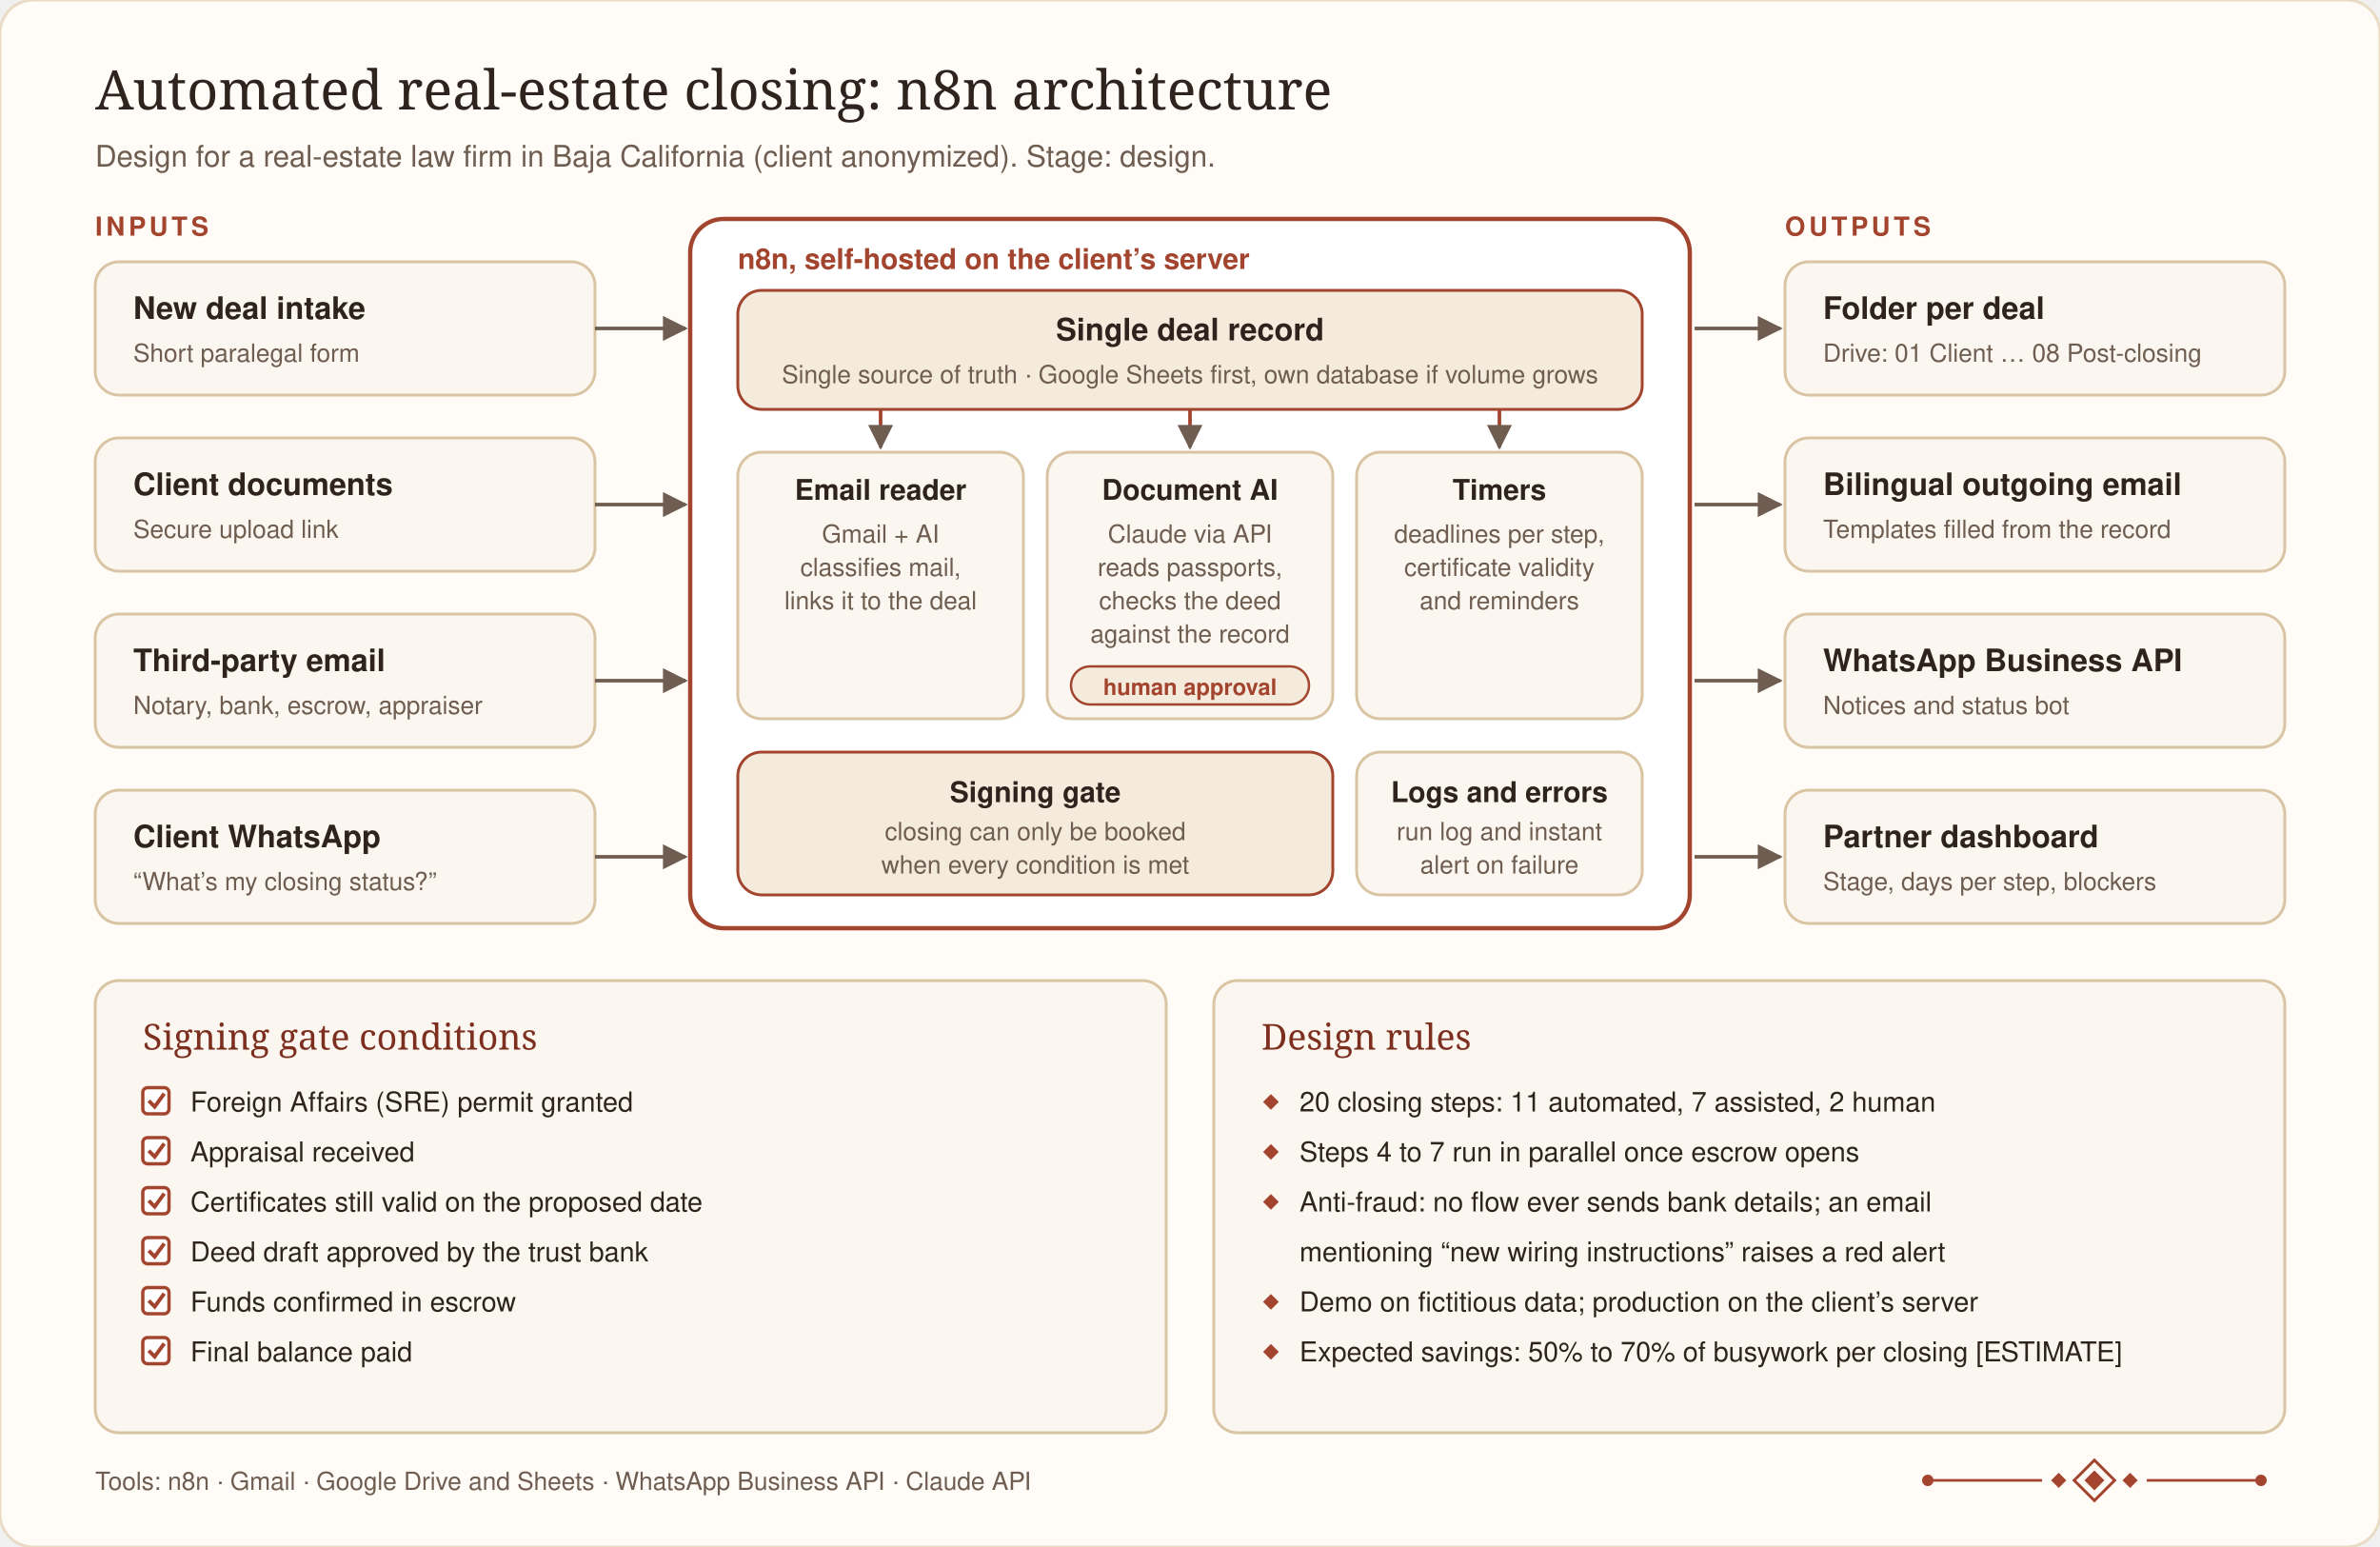
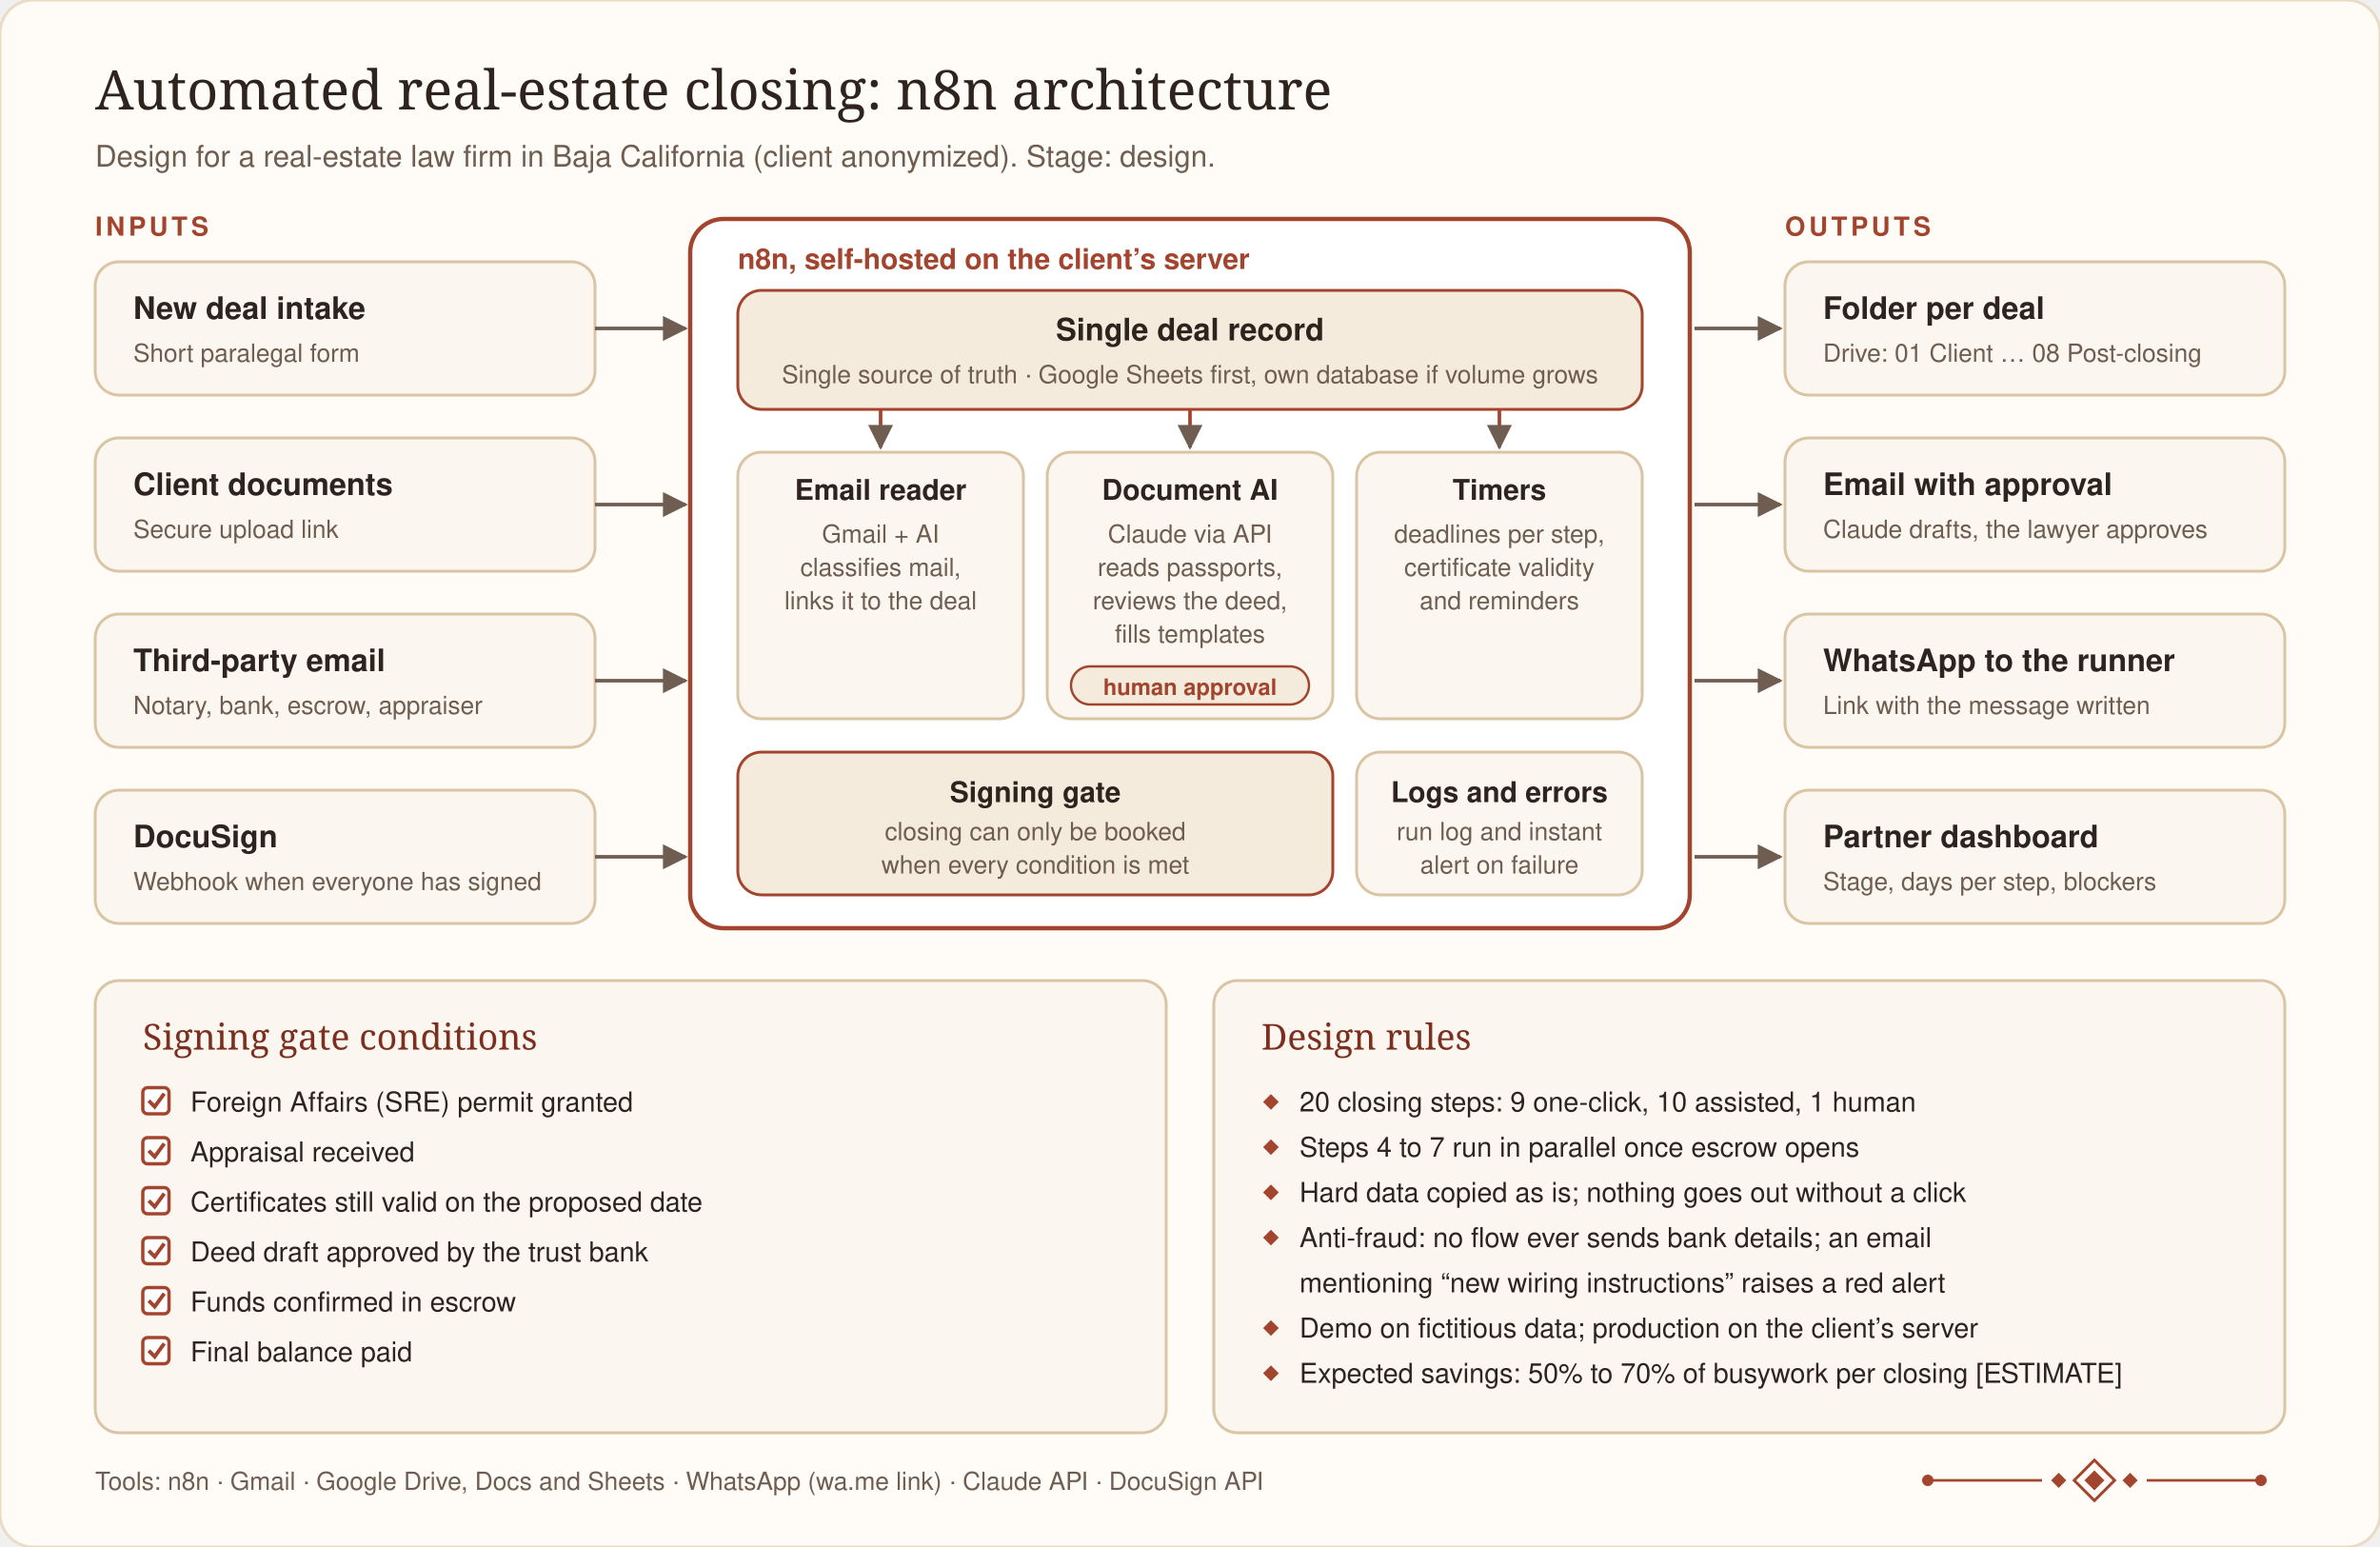
<svg xmlns="http://www.w3.org/2000/svg" width="1000" height="650" viewBox="0 0 1000 650">
  <defs>
    <marker id="ar" viewBox="0 0 10 10" refX="9" refY="5" markerWidth="7" markerHeight="7" orient="auto-start-reverse">
      <path d="M0,0 L10,5 L0,10 z" fill="#6E5D50" />
    </marker>
  </defs>
  <rect x="0" y="0" width="1000" height="650" rx="14" fill="#FFFCF7" stroke="#E9DBC4" stroke-width="1.2" />
  <text x="40" y="46" font-family="Baskerville, 'Libre Baskerville', 'Hoefler Text', Georgia, serif" font-size="23" font-weight="normal" font-style="normal" fill="#2E241D" text-anchor="start">Automated real-estate closing: n8n architecture</text>
  <text x="40" y="70" font-family="'Avenir Next', Avenir, 'Helvetica Neue', Helvetica, Arial, sans-serif" font-size="12.5" font-weight="normal" font-style="normal" fill="#6E5D50" text-anchor="start">Design for a real-estate law firm in Baja California (client anonymized). Stage: design.</text>
  <text x="40" y="99" font-family="'Avenir Next', Avenir, 'Helvetica Neue', Helvetica, Arial, sans-serif" font-size="11" font-weight="600" font-style="normal" fill="#A3452E" text-anchor="start" letter-spacing="1.5">INPUTS</text>
  <text x="750" y="99" font-family="'Avenir Next', Avenir, 'Helvetica Neue', Helvetica, Arial, sans-serif" font-size="11" font-weight="600" font-style="normal" fill="#A3452E" text-anchor="start" letter-spacing="1.5">OUTPUTS</text>
  <rect x="40" y="110" width="210" height="56" rx="10" fill="#FBF7F0" stroke="#D9C4A3" stroke-width="1.2" />
  <text x="56" y="134" font-family="'Avenir Next', Avenir, 'Helvetica Neue', Helvetica, Arial, sans-serif" font-size="13" font-weight="600" font-style="normal" fill="#2E241D" text-anchor="start">New deal intake</text>
  <text x="56" y="152" font-family="'Avenir Next', Avenir, 'Helvetica Neue', Helvetica, Arial, sans-serif" font-size="10.5" font-weight="normal" font-style="normal" fill="#6E5D50" text-anchor="start">Short paralegal form</text>
  <line x1="250" y1="138" x2="288" y2="138" stroke="#6E5D50" stroke-width="1.5" marker-end="url(#ar)" />
  <rect x="40" y="184" width="210" height="56" rx="10" fill="#FBF7F0" stroke="#D9C4A3" stroke-width="1.2" />
  <text x="56" y="208" font-family="'Avenir Next', Avenir, 'Helvetica Neue', Helvetica, Arial, sans-serif" font-size="13" font-weight="600" font-style="normal" fill="#2E241D" text-anchor="start">Client documents</text>
  <text x="56" y="226" font-family="'Avenir Next', Avenir, 'Helvetica Neue', Helvetica, Arial, sans-serif" font-size="10.5" font-weight="normal" font-style="normal" fill="#6E5D50" text-anchor="start">Secure upload link</text>
  <line x1="250" y1="212" x2="288" y2="212" stroke="#6E5D50" stroke-width="1.5" marker-end="url(#ar)" />
  <rect x="40" y="258" width="210" height="56" rx="10" fill="#FBF7F0" stroke="#D9C4A3" stroke-width="1.2" />
  <text x="56" y="282" font-family="'Avenir Next', Avenir, 'Helvetica Neue', Helvetica, Arial, sans-serif" font-size="13" font-weight="600" font-style="normal" fill="#2E241D" text-anchor="start">Third-party email</text>
  <text x="56" y="300" font-family="'Avenir Next', Avenir, 'Helvetica Neue', Helvetica, Arial, sans-serif" font-size="10.5" font-weight="normal" font-style="normal" fill="#6E5D50" text-anchor="start">Notary, bank, escrow, appraiser</text>
  <line x1="250" y1="286" x2="288" y2="286" stroke="#6E5D50" stroke-width="1.5" marker-end="url(#ar)" />
  <rect x="40" y="332" width="210" height="56" rx="10" fill="#FBF7F0" stroke="#D9C4A3" stroke-width="1.2" />
-   <text x="56" y="356" font-family="'Avenir Next', Avenir, 'Helvetica Neue', Helvetica, Arial, sans-serif" font-size="13" font-weight="600" font-style="normal" fill="#2E241D" text-anchor="start">Client WhatsApp</text>
-   <text x="56" y="374" font-family="'Avenir Next', Avenir, 'Helvetica Neue', Helvetica, Arial, sans-serif" font-size="10.5" font-weight="normal" font-style="normal" fill="#6E5D50" text-anchor="start">“What’s my closing status?”</text>
+   <text x="56" y="356" font-family="'Avenir Next', Avenir, 'Helvetica Neue', Helvetica, Arial, sans-serif" font-size="13" font-weight="600" font-style="normal" fill="#2E241D" text-anchor="start">DocuSign</text>
+   <text x="56" y="374" font-family="'Avenir Next', Avenir, 'Helvetica Neue', Helvetica, Arial, sans-serif" font-size="10.5" font-weight="normal" font-style="normal" fill="#6E5D50" text-anchor="start">Webhook when everyone has signed</text>
  <line x1="250" y1="360" x2="288" y2="360" stroke="#6E5D50" stroke-width="1.5" marker-end="url(#ar)" />
  <rect x="750" y="110" width="210" height="56" rx="10" fill="#FBF7F0" stroke="#D9C4A3" stroke-width="1.2" />
  <text x="766" y="134" font-family="'Avenir Next', Avenir, 'Helvetica Neue', Helvetica, Arial, sans-serif" font-size="13" font-weight="600" font-style="normal" fill="#2E241D" text-anchor="start">Folder per deal</text>
  <text x="766" y="152" font-family="'Avenir Next', Avenir, 'Helvetica Neue', Helvetica, Arial, sans-serif" font-size="10.5" font-weight="normal" font-style="normal" fill="#6E5D50" text-anchor="start">Drive: 01 Client … 08 Post-closing</text>
  <line x1="712" y1="138" x2="748" y2="138" stroke="#6E5D50" stroke-width="1.5" marker-end="url(#ar)" />
  <rect x="750" y="184" width="210" height="56" rx="10" fill="#FBF7F0" stroke="#D9C4A3" stroke-width="1.2" />
-   <text x="766" y="208" font-family="'Avenir Next', Avenir, 'Helvetica Neue', Helvetica, Arial, sans-serif" font-size="13" font-weight="600" font-style="normal" fill="#2E241D" text-anchor="start">Bilingual outgoing email</text>
-   <text x="766" y="226" font-family="'Avenir Next', Avenir, 'Helvetica Neue', Helvetica, Arial, sans-serif" font-size="10.5" font-weight="normal" font-style="normal" fill="#6E5D50" text-anchor="start">Templates filled from the record</text>
+   <text x="766" y="208" font-family="'Avenir Next', Avenir, 'Helvetica Neue', Helvetica, Arial, sans-serif" font-size="13" font-weight="600" font-style="normal" fill="#2E241D" text-anchor="start">Email with approval</text>
+   <text x="766" y="226" font-family="'Avenir Next', Avenir, 'Helvetica Neue', Helvetica, Arial, sans-serif" font-size="10.5" font-weight="normal" font-style="normal" fill="#6E5D50" text-anchor="start">Claude drafts, the lawyer approves</text>
  <line x1="712" y1="212" x2="748" y2="212" stroke="#6E5D50" stroke-width="1.5" marker-end="url(#ar)" />
  <rect x="750" y="258" width="210" height="56" rx="10" fill="#FBF7F0" stroke="#D9C4A3" stroke-width="1.2" />
-   <text x="766" y="282" font-family="'Avenir Next', Avenir, 'Helvetica Neue', Helvetica, Arial, sans-serif" font-size="13" font-weight="600" font-style="normal" fill="#2E241D" text-anchor="start">WhatsApp Business API</text>
-   <text x="766" y="300" font-family="'Avenir Next', Avenir, 'Helvetica Neue', Helvetica, Arial, sans-serif" font-size="10.5" font-weight="normal" font-style="normal" fill="#6E5D50" text-anchor="start">Notices and status bot</text>
+   <text x="766" y="282" font-family="'Avenir Next', Avenir, 'Helvetica Neue', Helvetica, Arial, sans-serif" font-size="13" font-weight="600" font-style="normal" fill="#2E241D" text-anchor="start">WhatsApp to the runner</text>
+   <text x="766" y="300" font-family="'Avenir Next', Avenir, 'Helvetica Neue', Helvetica, Arial, sans-serif" font-size="10.5" font-weight="normal" font-style="normal" fill="#6E5D50" text-anchor="start">Link with the message written</text>
  <line x1="712" y1="286" x2="748" y2="286" stroke="#6E5D50" stroke-width="1.5" marker-end="url(#ar)" />
  <rect x="750" y="332" width="210" height="56" rx="10" fill="#FBF7F0" stroke="#D9C4A3" stroke-width="1.2" />
  <text x="766" y="356" font-family="'Avenir Next', Avenir, 'Helvetica Neue', Helvetica, Arial, sans-serif" font-size="13" font-weight="600" font-style="normal" fill="#2E241D" text-anchor="start">Partner dashboard</text>
  <text x="766" y="374" font-family="'Avenir Next', Avenir, 'Helvetica Neue', Helvetica, Arial, sans-serif" font-size="10.5" font-weight="normal" font-style="normal" fill="#6E5D50" text-anchor="start">Stage, days per step, blockers</text>
  <line x1="712" y1="360" x2="748" y2="360" stroke="#6E5D50" stroke-width="1.5" marker-end="url(#ar)" />
  <rect x="290" y="92" width="420" height="298" rx="14" fill="#FFFFFF" stroke="#A3452E" stroke-width="1.8" />
  <text x="310" y="113" font-family="'Avenir Next', Avenir, 'Helvetica Neue', Helvetica, Arial, sans-serif" font-size="12" font-weight="600" font-style="normal" fill="#A3452E" text-anchor="start">n8n, self-hosted on the client’s server</text>
  <rect x="310" y="122" width="380" height="50" rx="10" fill="#F4EBDD" stroke="#A3452E" stroke-width="1.2" />
  <text x="500" y="143" font-family="'Avenir Next', Avenir, 'Helvetica Neue', Helvetica, Arial, sans-serif" font-size="13" font-weight="600" font-style="normal" fill="#2E241D" text-anchor="middle">Single deal record</text>
  <text x="500" y="161" font-family="'Avenir Next', Avenir, 'Helvetica Neue', Helvetica, Arial, sans-serif" font-size="10.5" font-weight="normal" font-style="normal" fill="#6E5D50" text-anchor="middle">Single source of truth · Google Sheets first, own database if volume grows</text>
  <line x1="370" y1="172" x2="370" y2="188" stroke="#A3452E" stroke-width="1.5" marker-end="url(#ar)" />
  <rect x="310" y="190" width="120" height="112" rx="10" fill="#FBF7F0" stroke="#D9C4A3" stroke-width="1.2" />
  <text x="370" y="210" font-family="'Avenir Next', Avenir, 'Helvetica Neue', Helvetica, Arial, sans-serif" font-size="12" font-weight="600" font-style="normal" fill="#2E241D" text-anchor="middle">Email reader</text>
  <text x="370" y="228" font-family="'Avenir Next', Avenir, 'Helvetica Neue', Helvetica, Arial, sans-serif" font-size="10.5" font-weight="normal" font-style="normal" fill="#6E5D50" text-anchor="middle">Gmail + AI</text>
  <text x="370" y="242" font-family="'Avenir Next', Avenir, 'Helvetica Neue', Helvetica, Arial, sans-serif" font-size="10.5" font-weight="normal" font-style="normal" fill="#6E5D50" text-anchor="middle">classifies mail,</text>
  <text x="370" y="256" font-family="'Avenir Next', Avenir, 'Helvetica Neue', Helvetica, Arial, sans-serif" font-size="10.5" font-weight="normal" font-style="normal" fill="#6E5D50" text-anchor="middle">links it to the deal</text>
  <line x1="500" y1="172" x2="500" y2="188" stroke="#A3452E" stroke-width="1.5" marker-end="url(#ar)" />
  <rect x="440" y="190" width="120" height="112" rx="10" fill="#FBF7F0" stroke="#D9C4A3" stroke-width="1.2" />
  <text x="500" y="210" font-family="'Avenir Next', Avenir, 'Helvetica Neue', Helvetica, Arial, sans-serif" font-size="12" font-weight="600" font-style="normal" fill="#2E241D" text-anchor="middle">Document AI</text>
  <text x="500" y="228" font-family="'Avenir Next', Avenir, 'Helvetica Neue', Helvetica, Arial, sans-serif" font-size="10.5" font-weight="normal" font-style="normal" fill="#6E5D50" text-anchor="middle">Claude via API</text>
  <text x="500" y="242" font-family="'Avenir Next', Avenir, 'Helvetica Neue', Helvetica, Arial, sans-serif" font-size="10.5" font-weight="normal" font-style="normal" fill="#6E5D50" text-anchor="middle">reads passports,</text>
-   <text x="500" y="256" font-family="'Avenir Next', Avenir, 'Helvetica Neue', Helvetica, Arial, sans-serif" font-size="10.5" font-weight="normal" font-style="normal" fill="#6E5D50" text-anchor="middle">checks the deed</text>
-   <text x="500" y="270" font-family="'Avenir Next', Avenir, 'Helvetica Neue', Helvetica, Arial, sans-serif" font-size="10.5" font-weight="normal" font-style="normal" fill="#6E5D50" text-anchor="middle">against the record</text>
+   <text x="500" y="256" font-family="'Avenir Next', Avenir, 'Helvetica Neue', Helvetica, Arial, sans-serif" font-size="10.5" font-weight="normal" font-style="normal" fill="#6E5D50" text-anchor="middle">reviews the deed,</text>
+   <text x="500" y="270" font-family="'Avenir Next', Avenir, 'Helvetica Neue', Helvetica, Arial, sans-serif" font-size="10.5" font-weight="normal" font-style="normal" fill="#6E5D50" text-anchor="middle">fills templates</text>
  <rect x="450" y="280" width="100" height="16" rx="8" fill="#F4EBDD" stroke="#A3452E" stroke-width="1" />
  <text x="500" y="292" font-family="'Avenir Next', Avenir, 'Helvetica Neue', Helvetica, Arial, sans-serif" font-size="9.5" font-weight="600" font-style="normal" fill="#A3452E" text-anchor="middle">human approval</text>
  <line x1="630" y1="172" x2="630" y2="188" stroke="#A3452E" stroke-width="1.5" marker-end="url(#ar)" />
  <rect x="570" y="190" width="120" height="112" rx="10" fill="#FBF7F0" stroke="#D9C4A3" stroke-width="1.2" />
  <text x="630" y="210" font-family="'Avenir Next', Avenir, 'Helvetica Neue', Helvetica, Arial, sans-serif" font-size="12" font-weight="600" font-style="normal" fill="#2E241D" text-anchor="middle">Timers</text>
  <text x="630" y="228" font-family="'Avenir Next', Avenir, 'Helvetica Neue', Helvetica, Arial, sans-serif" font-size="10.5" font-weight="normal" font-style="normal" fill="#6E5D50" text-anchor="middle">deadlines per step,</text>
  <text x="630" y="242" font-family="'Avenir Next', Avenir, 'Helvetica Neue', Helvetica, Arial, sans-serif" font-size="10.5" font-weight="normal" font-style="normal" fill="#6E5D50" text-anchor="middle">certificate validity</text>
  <text x="630" y="256" font-family="'Avenir Next', Avenir, 'Helvetica Neue', Helvetica, Arial, sans-serif" font-size="10.5" font-weight="normal" font-style="normal" fill="#6E5D50" text-anchor="middle">and reminders</text>
  <rect x="310" y="316" width="250" height="60" rx="10" fill="#F4EBDD" stroke="#A3452E" stroke-width="1.2" />
  <text x="435" y="337" font-family="'Avenir Next', Avenir, 'Helvetica Neue', Helvetica, Arial, sans-serif" font-size="12" font-weight="600" font-style="normal" fill="#2E241D" text-anchor="middle">Signing gate</text>
  <text x="435" y="353" font-family="'Avenir Next', Avenir, 'Helvetica Neue', Helvetica, Arial, sans-serif" font-size="10.5" font-weight="normal" font-style="normal" fill="#6E5D50" text-anchor="middle">closing can only be booked</text>
  <text x="435" y="367" font-family="'Avenir Next', Avenir, 'Helvetica Neue', Helvetica, Arial, sans-serif" font-size="10.5" font-weight="normal" font-style="normal" fill="#6E5D50" text-anchor="middle">when every condition is met</text>
  <rect x="570" y="316" width="120" height="60" rx="10" fill="#FBF7F0" stroke="#D9C4A3" stroke-width="1.2" />
  <text x="630" y="337" font-family="'Avenir Next', Avenir, 'Helvetica Neue', Helvetica, Arial, sans-serif" font-size="12" font-weight="600" font-style="normal" fill="#2E241D" text-anchor="middle">Logs and errors</text>
  <text x="630" y="353" font-family="'Avenir Next', Avenir, 'Helvetica Neue', Helvetica, Arial, sans-serif" font-size="10.5" font-weight="normal" font-style="normal" fill="#6E5D50" text-anchor="middle">run log and instant</text>
  <text x="630" y="367" font-family="'Avenir Next', Avenir, 'Helvetica Neue', Helvetica, Arial, sans-serif" font-size="10.5" font-weight="normal" font-style="normal" fill="#6E5D50" text-anchor="middle">alert on failure</text>
  <rect x="40" y="412" width="450" height="190" rx="10" fill="#FBF7F0" stroke="#D9C4A3" stroke-width="1.2" />
  <text x="60" y="441" font-family="Baskerville, 'Libre Baskerville', 'Hoefler Text', Georgia, serif" font-size="15" font-weight="normal" font-style="normal" fill="#7C2F1E" text-anchor="start">Signing gate conditions</text>
  <rect x="60" y="457" width="11" height="11" rx="2" fill="#FFFFFF" stroke="#A3452E" stroke-width="1.4" />
  <path d="M62.5,462.5 L65,465 L69,459.5" fill="none" stroke="#A3452E" stroke-width="1.6" />
  <text x="80" y="467" font-family="'Avenir Next', Avenir, 'Helvetica Neue', Helvetica, Arial, sans-serif" font-size="11.5" font-weight="normal" font-style="normal" fill="#2E241D" text-anchor="start">Foreign Affairs (SRE) permit granted</text>
  <rect x="60" y="478" width="11" height="11" rx="2" fill="#FFFFFF" stroke="#A3452E" stroke-width="1.4" />
  <path d="M62.5,483.5 L65,486 L69,480.5" fill="none" stroke="#A3452E" stroke-width="1.6" />
  <text x="80" y="488" font-family="'Avenir Next', Avenir, 'Helvetica Neue', Helvetica, Arial, sans-serif" font-size="11.5" font-weight="normal" font-style="normal" fill="#2E241D" text-anchor="start">Appraisal received</text>
  <rect x="60" y="499" width="11" height="11" rx="2" fill="#FFFFFF" stroke="#A3452E" stroke-width="1.4" />
  <path d="M62.5,504.5 L65,507 L69,501.5" fill="none" stroke="#A3452E" stroke-width="1.6" />
  <text x="80" y="509" font-family="'Avenir Next', Avenir, 'Helvetica Neue', Helvetica, Arial, sans-serif" font-size="11.5" font-weight="normal" font-style="normal" fill="#2E241D" text-anchor="start">Certificates still valid on the proposed date</text>
  <rect x="60" y="520" width="11" height="11" rx="2" fill="#FFFFFF" stroke="#A3452E" stroke-width="1.4" />
  <path d="M62.5,525.5 L65,528 L69,522.5" fill="none" stroke="#A3452E" stroke-width="1.6" />
  <text x="80" y="530" font-family="'Avenir Next', Avenir, 'Helvetica Neue', Helvetica, Arial, sans-serif" font-size="11.5" font-weight="normal" font-style="normal" fill="#2E241D" text-anchor="start">Deed draft approved by the trust bank</text>
  <rect x="60" y="541" width="11" height="11" rx="2" fill="#FFFFFF" stroke="#A3452E" stroke-width="1.4" />
  <path d="M62.5,546.5 L65,549 L69,543.5" fill="none" stroke="#A3452E" stroke-width="1.6" />
  <text x="80" y="551" font-family="'Avenir Next', Avenir, 'Helvetica Neue', Helvetica, Arial, sans-serif" font-size="11.5" font-weight="normal" font-style="normal" fill="#2E241D" text-anchor="start">Funds confirmed in escrow</text>
  <rect x="60" y="562" width="11" height="11" rx="2" fill="#FFFFFF" stroke="#A3452E" stroke-width="1.4" />
  <path d="M62.5,567.5 L65,570 L69,564.5" fill="none" stroke="#A3452E" stroke-width="1.6" />
  <text x="80" y="572" font-family="'Avenir Next', Avenir, 'Helvetica Neue', Helvetica, Arial, sans-serif" font-size="11.5" font-weight="normal" font-style="normal" fill="#2E241D" text-anchor="start">Final balance paid</text>
  <rect x="510" y="412" width="450" height="190" rx="10" fill="#FBF7F0" stroke="#D9C4A3" stroke-width="1.2" />
  <text x="530" y="441" font-family="Baskerville, 'Libre Baskerville', 'Hoefler Text', Georgia, serif" font-size="15" font-weight="normal" font-style="normal" fill="#7C2F1E" text-anchor="start">Design rules</text>
  <path d="M534,459.7 L537.3,463 L534,466.3 L530.7,463 Z" fill="#A3452E" />
-   <text x="546" y="467" font-family="'Avenir Next', Avenir, 'Helvetica Neue', Helvetica, Arial, sans-serif" font-size="11.5" font-weight="normal" font-style="normal" fill="#2E241D" text-anchor="start">20 closing steps: 11 automated, 7 assisted, 2 human</text>
-   <path d="M534,480.7 L537.3,484 L534,487.3 L530.7,484 Z" fill="#A3452E" />
-   <text x="546" y="488" font-family="'Avenir Next', Avenir, 'Helvetica Neue', Helvetica, Arial, sans-serif" font-size="11.5" font-weight="normal" font-style="normal" fill="#2E241D" text-anchor="start">Steps 4 to 7 run in parallel once escrow opens</text>
-   <path d="M534,501.7 L537.3,505 L534,508.3 L530.7,505 Z" fill="#A3452E" />
-   <text x="546" y="509" font-family="'Avenir Next', Avenir, 'Helvetica Neue', Helvetica, Arial, sans-serif" font-size="11.5" font-weight="normal" font-style="normal" fill="#2E241D" text-anchor="start">Anti-fraud: no flow ever sends bank details; an email</text>
-   <text x="546" y="530" font-family="'Avenir Next', Avenir, 'Helvetica Neue', Helvetica, Arial, sans-serif" font-size="11.5" font-weight="normal" font-style="normal" fill="#2E241D" text-anchor="start">mentioning “new wiring instructions” raises a red alert</text>
-   <path d="M534,543.7 L537.3,547 L534,550.3 L530.7,547 Z" fill="#A3452E" />
-   <text x="546" y="551" font-family="'Avenir Next', Avenir, 'Helvetica Neue', Helvetica, Arial, sans-serif" font-size="11.5" font-weight="normal" font-style="normal" fill="#2E241D" text-anchor="start">Demo on fictitious data; production on the client’s server</text>
-   <path d="M534,564.7 L537.3,568 L534,571.3 L530.7,568 Z" fill="#A3452E" />
-   <text x="546" y="572" font-family="'Avenir Next', Avenir, 'Helvetica Neue', Helvetica, Arial, sans-serif" font-size="11.5" font-weight="normal" font-style="normal" fill="#2E241D" text-anchor="start">Expected savings: 50% to 70% of busywork per closing [ESTIMATE]</text>
+   <text x="546" y="467" font-family="'Avenir Next', Avenir, 'Helvetica Neue', Helvetica, Arial, sans-serif" font-size="11.5" font-weight="normal" font-style="normal" fill="#2E241D" text-anchor="start">20 closing steps: 9 one-click, 10 assisted, 1 human</text>
+   <path d="M534,478.7 L537.3,482 L534,485.3 L530.7,482 Z" fill="#A3452E" />
+   <text x="546" y="486" font-family="'Avenir Next', Avenir, 'Helvetica Neue', Helvetica, Arial, sans-serif" font-size="11.5" font-weight="normal" font-style="normal" fill="#2E241D" text-anchor="start">Steps 4 to 7 run in parallel once escrow opens</text>
+   <path d="M534,497.7 L537.3,501 L534,504.3 L530.7,501 Z" fill="#A3452E" />
+   <text x="546" y="505" font-family="'Avenir Next', Avenir, 'Helvetica Neue', Helvetica, Arial, sans-serif" font-size="11.5" font-weight="normal" font-style="normal" fill="#2E241D" text-anchor="start">Hard data copied as is; nothing goes out without a click</text>
+   <path d="M534,516.7 L537.3,520 L534,523.3 L530.7,520 Z" fill="#A3452E" />
+   <text x="546" y="524" font-family="'Avenir Next', Avenir, 'Helvetica Neue', Helvetica, Arial, sans-serif" font-size="11.5" font-weight="normal" font-style="normal" fill="#2E241D" text-anchor="start">Anti-fraud: no flow ever sends bank details; an email</text>
+   <text x="546" y="543" font-family="'Avenir Next', Avenir, 'Helvetica Neue', Helvetica, Arial, sans-serif" font-size="11.5" font-weight="normal" font-style="normal" fill="#2E241D" text-anchor="start">mentioning “new wiring instructions” raises a red alert</text>
+   <path d="M534,554.7 L537.3,558 L534,561.3 L530.7,558 Z" fill="#A3452E" />
+   <text x="546" y="562" font-family="'Avenir Next', Avenir, 'Helvetica Neue', Helvetica, Arial, sans-serif" font-size="11.5" font-weight="normal" font-style="normal" fill="#2E241D" text-anchor="start">Demo on fictitious data; production on the client’s server</text>
+   <path d="M534,573.7 L537.3,577 L534,580.3 L530.7,577 Z" fill="#A3452E" />
+   <text x="546" y="581" font-family="'Avenir Next', Avenir, 'Helvetica Neue', Helvetica, Arial, sans-serif" font-size="11.5" font-weight="normal" font-style="normal" fill="#2E241D" text-anchor="start">Expected savings: 50% to 70% of busywork per closing [ESTIMATE]</text>
  <line x1="810" y1="622" x2="858" y2="622" stroke="#A3452E" stroke-width="1.1" />
  <line x1="902" y1="622" x2="950" y2="622" stroke="#A3452E" stroke-width="1.1" />
  <circle cx="810" cy="622" r="2.4" fill="#A3452E" />
  <circle cx="950" cy="622" r="2.4" fill="#A3452E" />
  <path d="M865,618.8 L868.2,622 L865,625.2 L861.8,622 Z" fill="#A3452E" />
  <path d="M895,618.8 L898.2,622 L895,625.2 L891.8,622 Z" fill="#A3452E" />
  <path d="M880,613.5 L888.5,622 L880,630.5 L871.5,622 Z" fill="none" stroke="#A3452E" stroke-width="1.2" />
  <path d="M880,617.8 L884.2,622 L880,626.2 L875.8,622 Z" fill="#A3452E" />
-   <text x="40" y="626" font-family="'Avenir Next', Avenir, 'Helvetica Neue', Helvetica, Arial, sans-serif" font-size="10.5" font-weight="normal" font-style="normal" fill="#6E5D50" text-anchor="start">Tools: n8n · Gmail · Google Drive and Sheets · WhatsApp Business API · Claude API</text>
+   <text x="40" y="626" font-family="'Avenir Next', Avenir, 'Helvetica Neue', Helvetica, Arial, sans-serif" font-size="10.5" font-weight="normal" font-style="normal" fill="#6E5D50" text-anchor="start">Tools: n8n · Gmail · Google Drive, Docs and Sheets · WhatsApp (wa.me link) · Claude API · DocuSign API</text>
</svg>
